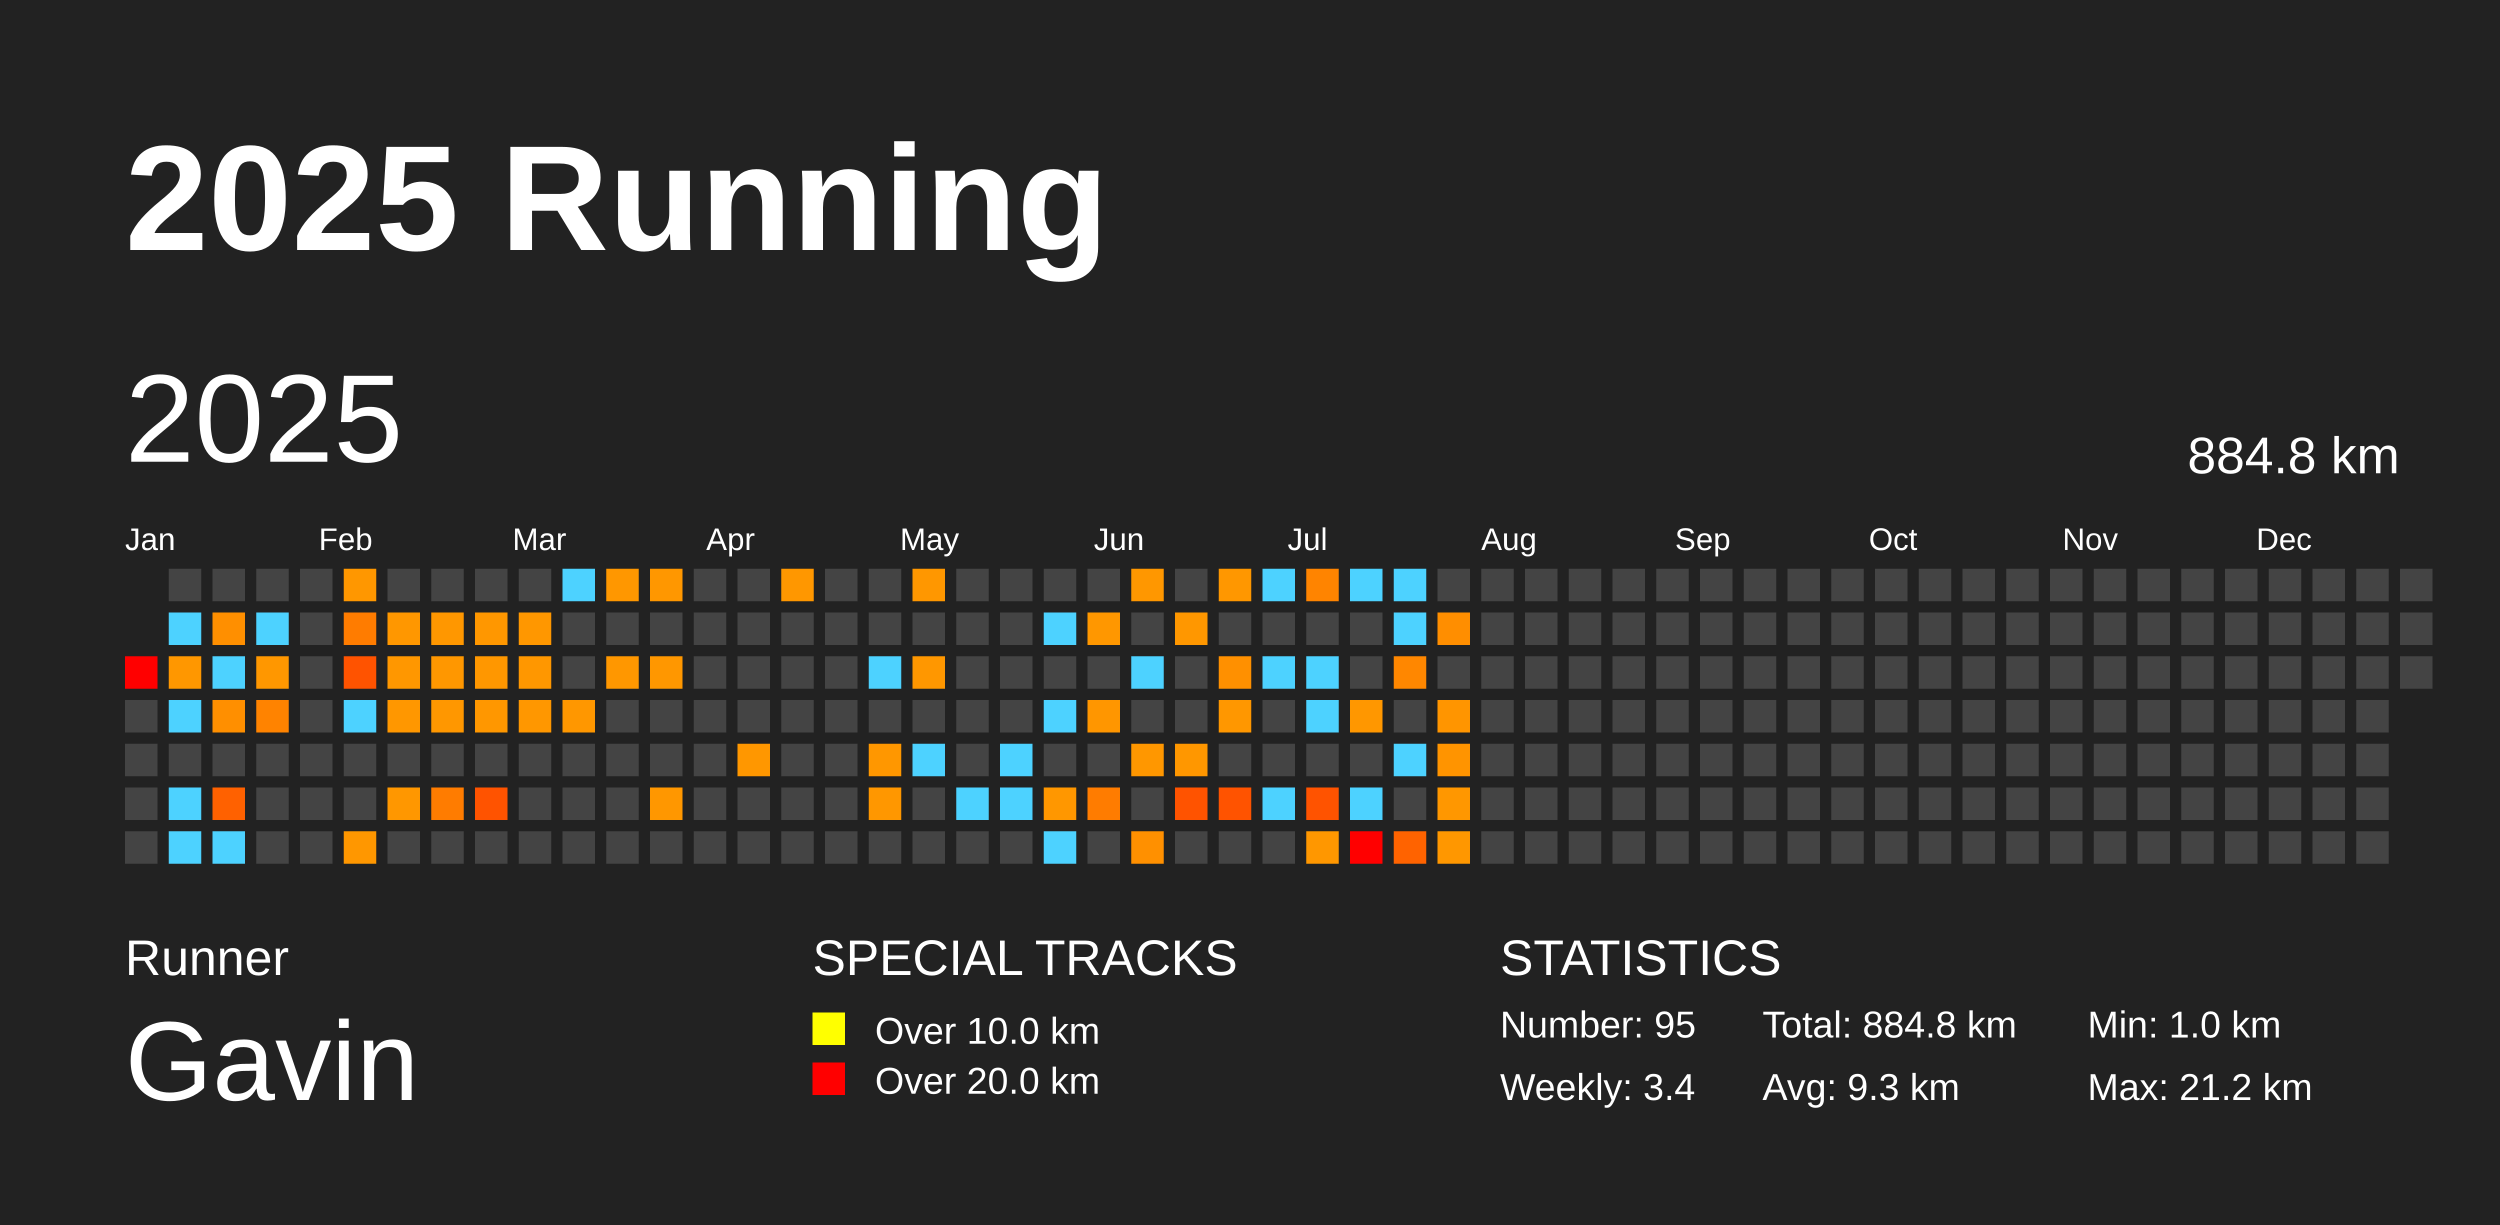
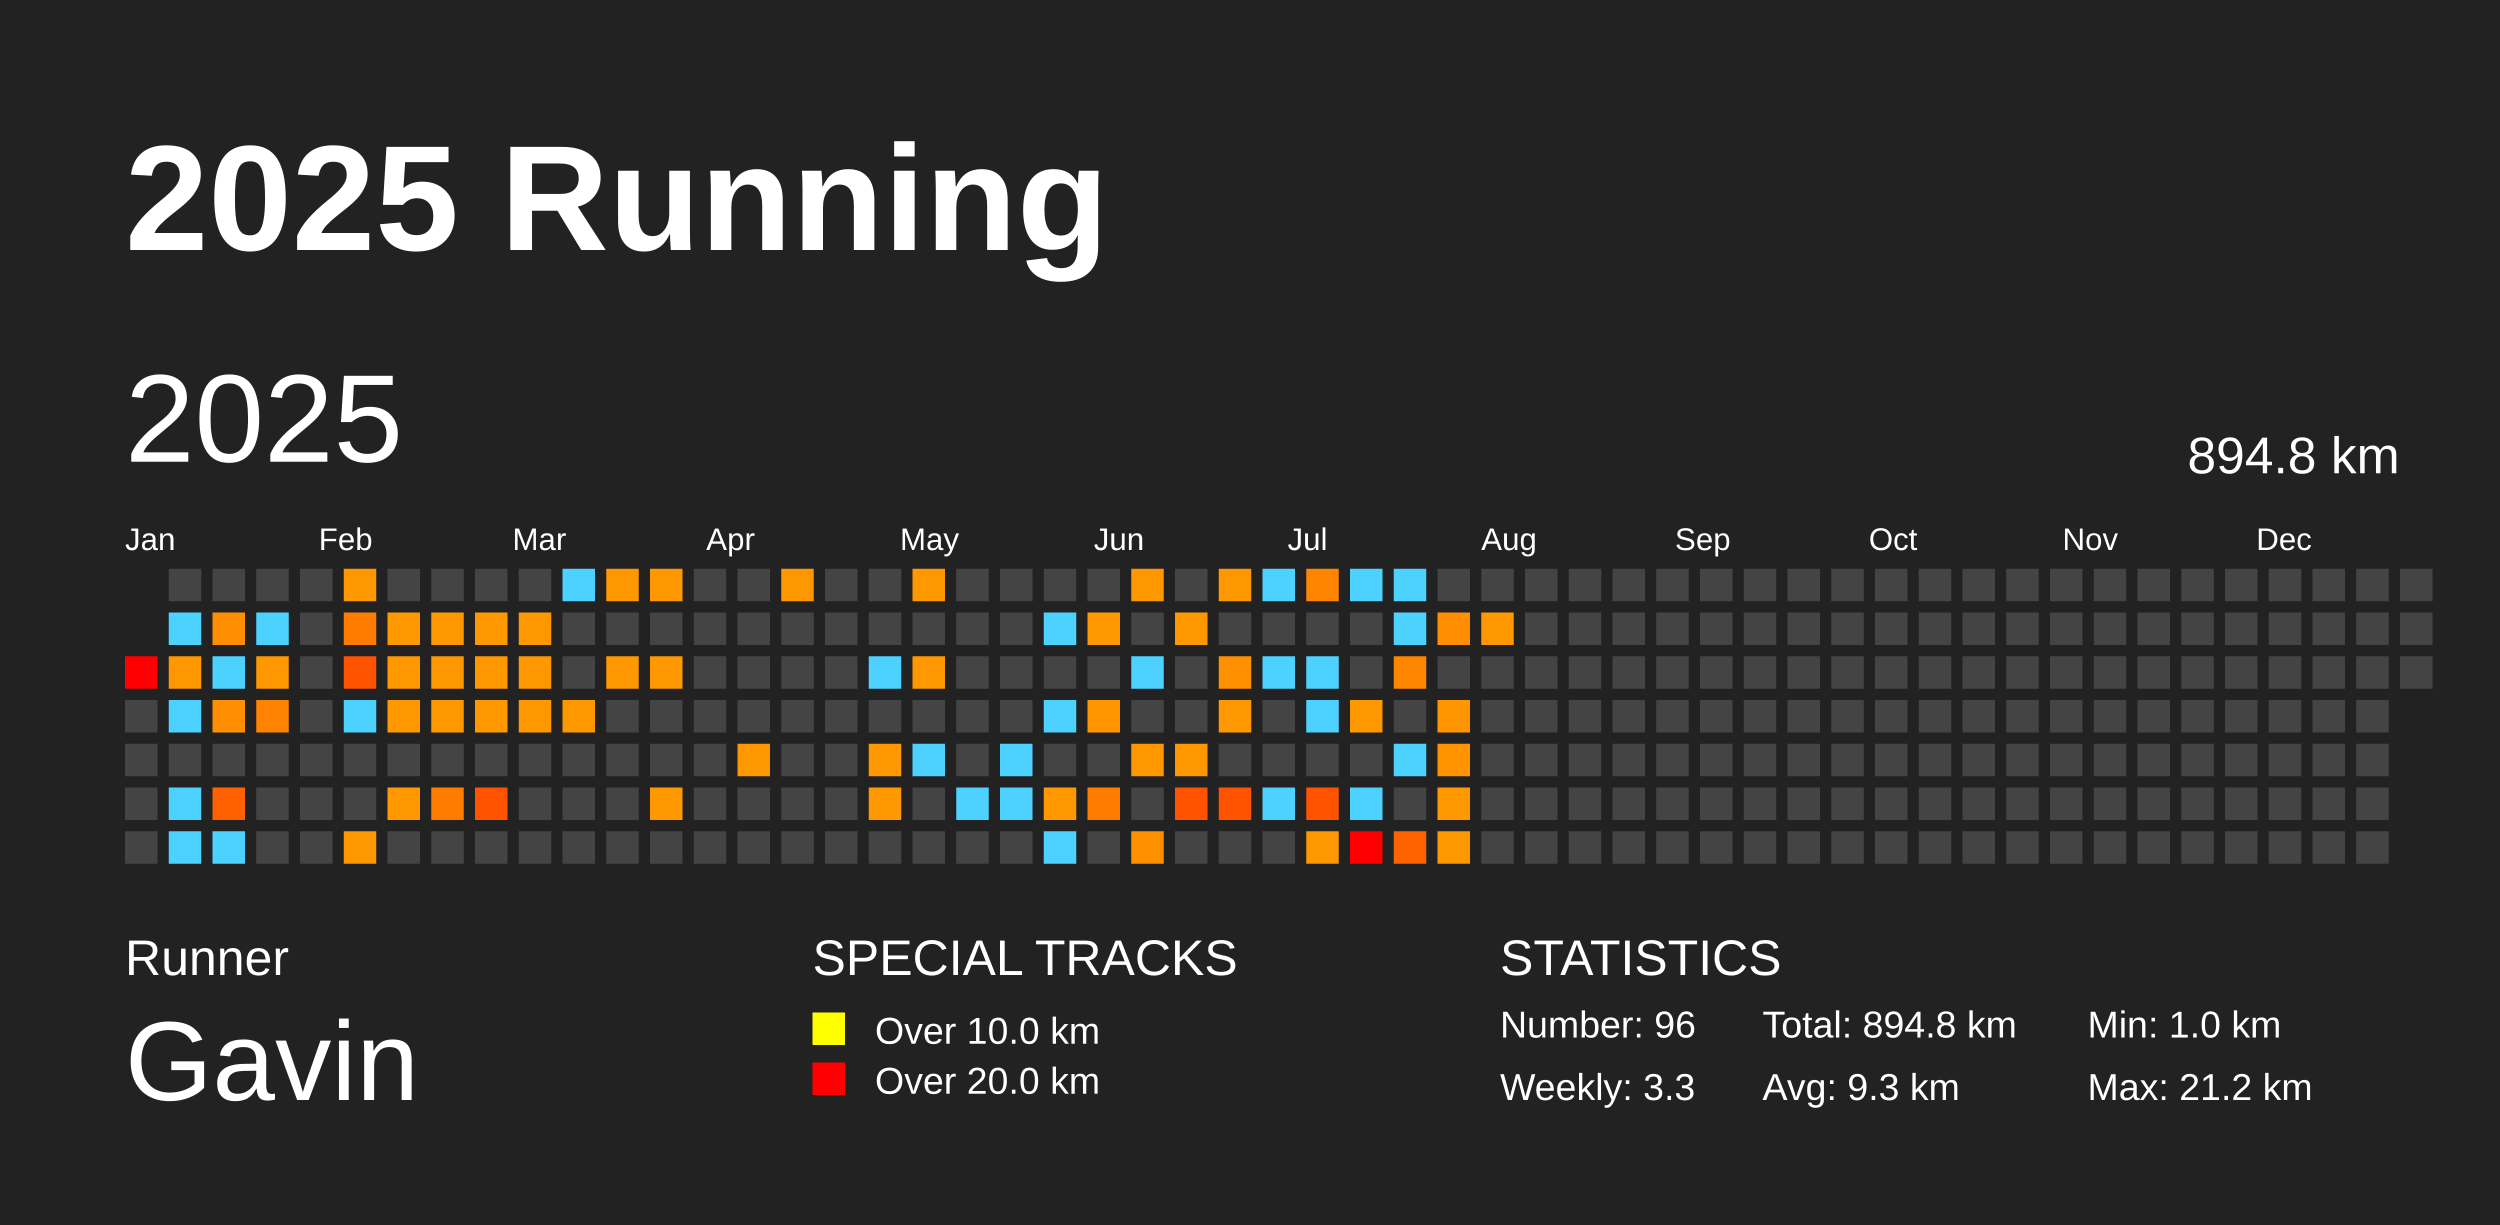
<svg xmlns="http://www.w3.org/2000/svg" baseProfile="full" height="98mm" version="1.1" viewBox="0,0,200,98" width="200mm">
  <defs />
  <rect fill="#222222" height="98" width="200" x="0" y="0" />
  <text fill="#FFFFFF" style="font-size:12px; font-family:Arial; font-weight:bold;" x="10" y="20">2025 Running</text>
  <text fill="#FFFFFF" style="font-size:4px; font-family:Arial" x="10" y="78">Runner</text>
  <text fill="#FFFFFF" style="font-size:9px; font-family:Arial" x="10" y="88">Gavin</text>
  <text fill="#FFFFFF" style="font-size:4px; font-family:Arial" x="65" y="78">SPECIAL TRACKS</text>
  <rect fill="yellow" height="2.6" width="2.6" x="65" y="81" />
  <text fill="#FFFFFF" style="font-size:3px; font-family:Arial" x="70" y="83.5">Over 10.0 km</text>
  <rect fill="red" height="2.6" width="2.6" x="65" y="85" />
  <text fill="#FFFFFF" style="font-size:3px; font-family:Arial" x="70" y="87.5">Over 20.0 km</text>
  <text fill="#FFFFFF" style="font-size:4px; font-family:Arial" x="120" y="78">STATISTICS</text>
-   <text fill="#FFFFFF" style="font-size:3px; font-family:Arial" x="120" y="83">Number: 95</text>
-   <text fill="#FFFFFF" style="font-size:3px; font-family:Arial" x="120" y="88">Weekly: 3.4</text>
-   <text fill="#FFFFFF" style="font-size:3px; font-family:Arial" x="141" y="83">Total: 884.8 km</text>
+   <text fill="#FFFFFF" style="font-size:3px; font-family:Arial" x="120" y="83">Number: 96</text>
+   <text fill="#FFFFFF" style="font-size:3px; font-family:Arial" x="120" y="88">Weekly: 3.3</text>
+   <text fill="#FFFFFF" style="font-size:3px; font-family:Arial" x="141" y="83">Total: 894.8 km</text>
  <text fill="#FFFFFF" style="font-size:3px; font-family:Arial" x="141" y="88">Avg: 9.3 km</text>
  <text fill="#FFFFFF" style="font-size:3px; font-family:Arial" x="167" y="83">Min: 1.0 km</text>
  <text fill="#FFFFFF" style="font-size:3px; font-family:Arial" x="167" y="88">Max: 21.2 km</text>
  <text dominant-baseline="hanging" fill="#FFFFFF" style="font-size:10.0px; font-family:Arial;" x="10" y="30">2025</text>
-   <text dominant-baseline="hanging" fill="#FFFFFF" style="font-size:4.125px; font-family:Arial;" x="175" y="35">884.8 km</text>
+   <text dominant-baseline="hanging" fill="#FFFFFF" style="font-size:4.125px; font-family:Arial;" x="175" y="35">894.8 km</text>
  <text fill="#FFFFFF" style="font-size:2.5px; font-family:Arial" x="10.0" y="44">Jan</text>
  <text fill="#FFFFFF" style="font-size:2.5px; font-family:Arial" x="25.5" y="44">Feb</text>
  <text fill="#FFFFFF" style="font-size:2.5px; font-family:Arial" x="41.0" y="44">Mar</text>
  <text fill="#FFFFFF" style="font-size:2.5px; font-family:Arial" x="56.5" y="44">Apr</text>
  <text fill="#FFFFFF" style="font-size:2.5px; font-family:Arial" x="72.0" y="44">May</text>
  <text fill="#FFFFFF" style="font-size:2.5px; font-family:Arial" x="87.5" y="44">Jun</text>
  <text fill="#FFFFFF" style="font-size:2.5px; font-family:Arial" x="103.0" y="44">Jul</text>
  <text fill="#FFFFFF" style="font-size:2.5px; font-family:Arial" x="118.5" y="44">Aug</text>
  <text fill="#FFFFFF" style="font-size:2.5px; font-family:Arial" x="134.0" y="44">Sep</text>
  <text fill="#FFFFFF" style="font-size:2.5px; font-family:Arial" x="149.5" y="44">Oct</text>
  <text fill="#FFFFFF" style="font-size:2.5px; font-family:Arial" x="165.0" y="44">Nov</text>
  <text fill="#FFFFFF" style="font-size:2.5px; font-family:Arial" x="180.5" y="44">Dec</text>
  <rect fill="red" height="2.6" width="2.6" x="10.0" y="52.5" />
  <rect fill="#444444" height="2.6" width="2.6" x="10.0" y="56.0" />
  <rect fill="#444444" height="2.6" width="2.6" x="10.0" y="59.5" />
  <rect fill="#444444" height="2.6" width="2.6" x="10.0" y="63.0" />
  <rect fill="#444444" height="2.6" width="2.6" x="10.0" y="66.5" />
  <rect fill="#444444" height="2.6" width="2.6" x="13.5" y="45.5" />
  <rect fill="#4dd2ff" height="2.6" width="2.6" x="13.5" y="49.0" />
  <rect fill="#ff9700" height="2.6" width="2.6" x="13.5" y="52.5" />
  <rect fill="#4dd2ff" height="2.6" width="2.6" x="13.5" y="56.0" />
  <rect fill="#444444" height="2.6" width="2.6" x="13.5" y="59.5" />
  <rect fill="#4dd2ff" height="2.6" width="2.6" x="13.5" y="63.0" />
  <rect fill="#4dd2ff" height="2.6" width="2.6" x="13.5" y="66.5" />
  <rect fill="#444444" height="2.6" width="2.6" x="17.0" y="45.5" />
  <rect fill="#ff8f00" height="2.6" width="2.6" x="17.0" y="49.0" />
  <rect fill="#4dd2ff" height="2.6" width="2.6" x="17.0" y="52.5" />
  <rect fill="#ff8f00" height="2.6" width="2.6" x="17.0" y="56.0" />
  <rect fill="#444444" height="2.6" width="2.6" x="17.0" y="59.5" />
  <rect fill="#ff6100" height="2.6" width="2.6" x="17.0" y="63.0" />
  <rect fill="#4dd2ff" height="2.6" width="2.6" x="17.0" y="66.5" />
  <rect fill="#444444" height="2.6" width="2.6" x="20.5" y="45.5" />
  <rect fill="#4dd2ff" height="2.6" width="2.6" x="20.5" y="49.0" />
  <rect fill="#ff9700" height="2.6" width="2.6" x="20.5" y="52.5" />
  <rect fill="#ff8300" height="2.6" width="2.6" x="20.5" y="56.0" />
  <rect fill="#444444" height="2.6" width="2.6" x="20.5" y="59.5" />
  <rect fill="#444444" height="2.6" width="2.6" x="20.5" y="63.0" />
  <rect fill="#444444" height="2.6" width="2.6" x="20.5" y="66.5" />
  <rect fill="#444444" height="2.6" width="2.6" x="24.0" y="45.5" />
  <rect fill="#444444" height="2.6" width="2.6" x="24.0" y="49.0" />
  <rect fill="#444444" height="2.6" width="2.6" x="24.0" y="52.5" />
  <rect fill="#444444" height="2.6" width="2.6" x="24.0" y="56.0" />
  <rect fill="#444444" height="2.6" width="2.6" x="24.0" y="59.5" />
  <rect fill="#444444" height="2.6" width="2.6" x="24.0" y="63.0" />
  <rect fill="#444444" height="2.6" width="2.6" x="24.0" y="66.5" />
  <rect fill="#ff9700" height="2.6" width="2.6" x="27.5" y="45.5" />
  <rect fill="#ff7c00" height="2.6" width="2.6" x="27.5" y="49.0" />
  <rect fill="#ff5300" height="2.6" width="2.6" x="27.5" y="52.5" />
  <rect fill="#4dd2ff" height="2.6" width="2.6" x="27.5" y="56.0" />
  <rect fill="#444444" height="2.6" width="2.6" x="27.5" y="59.5" />
  <rect fill="#444444" height="2.6" width="2.6" x="27.5" y="63.0" />
  <rect fill="#ff9700" height="2.6" width="2.6" x="27.5" y="66.5" />
  <rect fill="#444444" height="2.6" width="2.6" x="31.0" y="45.5" />
  <rect fill="#ff9700" height="2.6" width="2.6" x="31.0" y="49.0" />
  <rect fill="#ff9700" height="2.6" width="2.6" x="31.0" y="52.5" />
  <rect fill="#ff9700" height="2.6" width="2.6" x="31.0" y="56.0" />
  <rect fill="#444444" height="2.6" width="2.6" x="31.0" y="59.5" />
  <rect fill="#ff9700" height="2.6" width="2.6" x="31.0" y="63.0" />
  <rect fill="#444444" height="2.6" width="2.6" x="31.0" y="66.5" />
  <rect fill="#444444" height="2.6" width="2.6" x="34.5" y="45.5" />
  <rect fill="#ff9700" height="2.6" width="2.6" x="34.5" y="49.0" />
  <rect fill="#ff9700" height="2.6" width="2.6" x="34.5" y="52.5" />
  <rect fill="#ff9700" height="2.6" width="2.6" x="34.5" y="56.0" />
  <rect fill="#444444" height="2.6" width="2.6" x="34.5" y="59.5" />
  <rect fill="#ff7c00" height="2.6" width="2.6" x="34.5" y="63.0" />
  <rect fill="#444444" height="2.6" width="2.6" x="34.5" y="66.5" />
  <rect fill="#444444" height="2.6" width="2.6" x="38.0" y="45.5" />
  <rect fill="#ff9700" height="2.6" width="2.6" x="38.0" y="49.0" />
  <rect fill="#ff9700" height="2.6" width="2.6" x="38.0" y="52.5" />
  <rect fill="#ff9700" height="2.6" width="2.6" x="38.0" y="56.0" />
  <rect fill="#444444" height="2.6" width="2.6" x="38.0" y="59.5" />
  <rect fill="#ff5300" height="2.6" width="2.6" x="38.0" y="63.0" />
  <rect fill="#444444" height="2.6" width="2.6" x="38.0" y="66.5" />
  <rect fill="#444444" height="2.6" width="2.6" x="41.5" y="45.5" />
  <rect fill="#ff9700" height="2.6" width="2.6" x="41.5" y="49.0" />
  <rect fill="#ff9700" height="2.6" width="2.6" x="41.5" y="52.5" />
  <rect fill="#ff9700" height="2.6" width="2.6" x="41.5" y="56.0" />
  <rect fill="#444444" height="2.6" width="2.6" x="41.5" y="59.5" />
  <rect fill="#444444" height="2.6" width="2.6" x="41.5" y="63.0" />
  <rect fill="#444444" height="2.6" width="2.6" x="41.5" y="66.5" />
  <rect fill="#4dd2ff" height="2.6" width="2.6" x="45.0" y="45.5" />
  <rect fill="#444444" height="2.6" width="2.6" x="45.0" y="49.0" />
  <rect fill="#444444" height="2.6" width="2.6" x="45.0" y="52.5" />
  <rect fill="#ff9700" height="2.6" width="2.6" x="45.0" y="56.0" />
  <rect fill="#444444" height="2.6" width="2.6" x="45.0" y="59.5" />
  <rect fill="#444444" height="2.6" width="2.6" x="45.0" y="63.0" />
  <rect fill="#444444" height="2.6" width="2.6" x="45.0" y="66.5" />
  <rect fill="#ff9700" height="2.6" width="2.6" x="48.5" y="45.5" />
  <rect fill="#444444" height="2.6" width="2.6" x="48.5" y="49.0" />
  <rect fill="#ff9700" height="2.6" width="2.6" x="48.5" y="52.5" />
  <rect fill="#444444" height="2.6" width="2.6" x="48.5" y="56.0" />
  <rect fill="#444444" height="2.6" width="2.6" x="48.5" y="59.5" />
  <rect fill="#444444" height="2.6" width="2.6" x="48.5" y="63.0" />
  <rect fill="#444444" height="2.6" width="2.6" x="48.5" y="66.5" />
  <rect fill="#ff9700" height="2.6" width="2.6" x="52.0" y="45.5" />
  <rect fill="#444444" height="2.6" width="2.6" x="52.0" y="49.0" />
  <rect fill="#ff9700" height="2.6" width="2.6" x="52.0" y="52.5" />
  <rect fill="#444444" height="2.6" width="2.6" x="52.0" y="56.0" />
  <rect fill="#444444" height="2.6" width="2.6" x="52.0" y="59.5" />
  <rect fill="#ff9700" height="2.6" width="2.6" x="52.0" y="63.0" />
  <rect fill="#444444" height="2.6" width="2.6" x="52.0" y="66.5" />
  <rect fill="#444444" height="2.6" width="2.6" x="55.5" y="45.5" />
  <rect fill="#444444" height="2.6" width="2.6" x="55.5" y="49.0" />
  <rect fill="#444444" height="2.6" width="2.6" x="55.5" y="52.5" />
  <rect fill="#444444" height="2.6" width="2.6" x="55.5" y="56.0" />
  <rect fill="#444444" height="2.6" width="2.6" x="55.5" y="59.5" />
  <rect fill="#444444" height="2.6" width="2.6" x="55.5" y="63.0" />
  <rect fill="#444444" height="2.6" width="2.6" x="55.5" y="66.5" />
  <rect fill="#444444" height="2.6" width="2.6" x="59.0" y="45.5" />
  <rect fill="#444444" height="2.6" width="2.6" x="59.0" y="49.0" />
  <rect fill="#444444" height="2.6" width="2.6" x="59.0" y="52.5" />
  <rect fill="#444444" height="2.6" width="2.6" x="59.0" y="56.0" />
  <rect fill="#ff9700" height="2.6" width="2.6" x="59.0" y="59.5" />
  <rect fill="#444444" height="2.6" width="2.6" x="59.0" y="63.0" />
  <rect fill="#444444" height="2.6" width="2.6" x="59.0" y="66.5" />
  <rect fill="#ff9700" height="2.6" width="2.6" x="62.5" y="45.5" />
  <rect fill="#444444" height="2.6" width="2.6" x="62.5" y="49.0" />
  <rect fill="#444444" height="2.6" width="2.6" x="62.5" y="52.5" />
  <rect fill="#444444" height="2.6" width="2.6" x="62.5" y="56.0" />
  <rect fill="#444444" height="2.6" width="2.6" x="62.5" y="59.5" />
  <rect fill="#444444" height="2.6" width="2.6" x="62.5" y="63.0" />
  <rect fill="#444444" height="2.6" width="2.6" x="62.5" y="66.5" />
  <rect fill="#444444" height="2.6" width="2.6" x="66.0" y="45.5" />
  <rect fill="#444444" height="2.6" width="2.6" x="66.0" y="49.0" />
  <rect fill="#444444" height="2.6" width="2.6" x="66.0" y="52.5" />
  <rect fill="#444444" height="2.6" width="2.6" x="66.0" y="56.0" />
  <rect fill="#444444" height="2.6" width="2.6" x="66.0" y="59.5" />
  <rect fill="#444444" height="2.6" width="2.6" x="66.0" y="63.0" />
  <rect fill="#444444" height="2.6" width="2.6" x="66.0" y="66.5" />
  <rect fill="#444444" height="2.6" width="2.6" x="69.5" y="45.5" />
  <rect fill="#444444" height="2.6" width="2.6" x="69.5" y="49.0" />
  <rect fill="#4dd2ff" height="2.6" width="2.6" x="69.5" y="52.5" />
  <rect fill="#444444" height="2.6" width="2.6" x="69.5" y="56.0" />
  <rect fill="#ff9700" height="2.6" width="2.6" x="69.5" y="59.5" />
  <rect fill="#ff9700" height="2.6" width="2.6" x="69.5" y="63.0" />
  <rect fill="#444444" height="2.6" width="2.6" x="69.5" y="66.5" />
  <rect fill="#ff9700" height="2.6" width="2.6" x="73.0" y="45.5" />
  <rect fill="#444444" height="2.6" width="2.6" x="73.0" y="49.0" />
  <rect fill="#ff9700" height="2.6" width="2.6" x="73.0" y="52.5" />
  <rect fill="#444444" height="2.6" width="2.6" x="73.0" y="56.0" />
  <rect fill="#4dd2ff" height="2.6" width="2.6" x="73.0" y="59.5" />
  <rect fill="#444444" height="2.6" width="2.6" x="73.0" y="63.0" />
  <rect fill="#444444" height="2.6" width="2.6" x="73.0" y="66.5" />
  <rect fill="#444444" height="2.6" width="2.6" x="76.5" y="45.5" />
  <rect fill="#444444" height="2.6" width="2.6" x="76.5" y="49.0" />
  <rect fill="#444444" height="2.6" width="2.6" x="76.5" y="52.5" />
  <rect fill="#444444" height="2.6" width="2.6" x="76.5" y="56.0" />
  <rect fill="#444444" height="2.6" width="2.6" x="76.5" y="59.5" />
  <rect fill="#4dd2ff" height="2.6" width="2.6" x="76.5" y="63.0" />
  <rect fill="#444444" height="2.6" width="2.6" x="76.5" y="66.5" />
  <rect fill="#444444" height="2.6" width="2.6" x="80.0" y="45.5" />
  <rect fill="#444444" height="2.6" width="2.6" x="80.0" y="49.0" />
  <rect fill="#444444" height="2.6" width="2.6" x="80.0" y="52.5" />
  <rect fill="#444444" height="2.6" width="2.6" x="80.0" y="56.0" />
  <rect fill="#4dd2ff" height="2.6" width="2.6" x="80.0" y="59.5" />
  <rect fill="#4dd2ff" height="2.6" width="2.6" x="80.0" y="63.0" />
  <rect fill="#444444" height="2.6" width="2.6" x="80.0" y="66.5" />
  <rect fill="#444444" height="2.6" width="2.6" x="83.5" y="45.5" />
  <rect fill="#4dd2ff" height="2.6" width="2.6" x="83.5" y="49.0" />
  <rect fill="#444444" height="2.6" width="2.6" x="83.5" y="52.5" />
  <rect fill="#4dd2ff" height="2.6" width="2.6" x="83.5" y="56.0" />
  <rect fill="#444444" height="2.6" width="2.6" x="83.5" y="59.5" />
  <rect fill="#ff9700" height="2.6" width="2.6" x="83.5" y="63.0" />
  <rect fill="#4dd2ff" height="2.6" width="2.6" x="83.5" y="66.5" />
  <rect fill="#444444" height="2.6" width="2.6" x="87.0" y="45.5" />
  <rect fill="#ff9700" height="2.6" width="2.6" x="87.0" y="49.0" />
  <rect fill="#444444" height="2.6" width="2.6" x="87.0" y="52.5" />
  <rect fill="#ff9600" height="2.6" width="2.6" x="87.0" y="56.0" />
  <rect fill="#444444" height="2.6" width="2.6" x="87.0" y="59.5" />
  <rect fill="#ff7c00" height="2.6" width="2.6" x="87.0" y="63.0" />
  <rect fill="#444444" height="2.6" width="2.6" x="87.0" y="66.5" />
  <rect fill="#ff9700" height="2.6" width="2.6" x="90.5" y="45.5" />
  <rect fill="#444444" height="2.6" width="2.6" x="90.5" y="49.0" />
  <rect fill="#4dd2ff" height="2.6" width="2.6" x="90.5" y="52.5" />
  <rect fill="#444444" height="2.6" width="2.6" x="90.5" y="56.0" />
  <rect fill="#ff9700" height="2.6" width="2.6" x="90.5" y="59.5" />
  <rect fill="#444444" height="2.6" width="2.6" x="90.5" y="63.0" />
  <rect fill="#ff9000" height="2.6" width="2.6" x="90.5" y="66.5" />
  <rect fill="#444444" height="2.6" width="2.6" x="94.0" y="45.5" />
  <rect fill="#ff9700" height="2.6" width="2.6" x="94.0" y="49.0" />
  <rect fill="#444444" height="2.6" width="2.6" x="94.0" y="52.5" />
  <rect fill="#444444" height="2.6" width="2.6" x="94.0" y="56.0" />
  <rect fill="#ff9700" height="2.6" width="2.6" x="94.0" y="59.5" />
  <rect fill="#ff5300" height="2.6" width="2.6" x="94.0" y="63.0" />
  <rect fill="#444444" height="2.6" width="2.6" x="94.0" y="66.5" />
  <rect fill="#ff9700" height="2.6" width="2.6" x="97.5" y="45.5" />
  <rect fill="#444444" height="2.6" width="2.6" x="97.5" y="49.0" />
  <rect fill="#ff9000" height="2.6" width="2.6" x="97.5" y="52.5" />
  <rect fill="#ff9700" height="2.6" width="2.6" x="97.5" y="56.0" />
  <rect fill="#444444" height="2.6" width="2.6" x="97.5" y="59.5" />
  <rect fill="#ff5300" height="2.6" width="2.6" x="97.5" y="63.0" />
  <rect fill="#444444" height="2.6" width="2.6" x="97.5" y="66.5" />
  <rect fill="#4dd2ff" height="2.6" width="2.6" x="101.0" y="45.5" />
  <rect fill="#444444" height="2.6" width="2.6" x="101.0" y="49.0" />
  <rect fill="#4dd2ff" height="2.6" width="2.6" x="101.0" y="52.5" />
  <rect fill="#444444" height="2.6" width="2.6" x="101.0" y="56.0" />
  <rect fill="#444444" height="2.6" width="2.6" x="101.0" y="59.5" />
  <rect fill="#4dd2ff" height="2.6" width="2.6" x="101.0" y="63.0" />
  <rect fill="#444444" height="2.6" width="2.6" x="101.0" y="66.5" />
  <rect fill="#ff8400" height="2.6" width="2.6" x="104.5" y="45.5" />
  <rect fill="#444444" height="2.6" width="2.6" x="104.5" y="49.0" />
  <rect fill="#4dd2ff" height="2.6" width="2.6" x="104.5" y="52.5" />
  <rect fill="#4dd2ff" height="2.6" width="2.6" x="104.5" y="56.0" />
  <rect fill="#444444" height="2.6" width="2.6" x="104.5" y="59.5" />
  <rect fill="#ff5300" height="2.6" width="2.6" x="104.5" y="63.0" />
  <rect fill="#ff9700" height="2.6" width="2.6" x="104.5" y="66.5" />
  <rect fill="#4dd2ff" height="2.6" width="2.6" x="108.0" y="45.5" />
  <rect fill="#444444" height="2.6" width="2.6" x="108.0" y="49.0" />
  <rect fill="#444444" height="2.6" width="2.6" x="108.0" y="52.5" />
  <rect fill="#ff9700" height="2.6" width="2.6" x="108.0" y="56.0" />
  <rect fill="#444444" height="2.6" width="2.6" x="108.0" y="59.5" />
  <rect fill="#4dd2ff" height="2.6" width="2.6" x="108.0" y="63.0" />
  <rect fill="red" height="2.6" width="2.6" x="108.0" y="66.5" />
  <rect fill="#4dd2ff" height="2.6" width="2.6" x="111.5" y="45.5" />
  <rect fill="#4dd2ff" height="2.6" width="2.6" x="111.5" y="49.0" />
  <rect fill="#ff8700" height="2.6" width="2.6" x="111.5" y="52.5" />
  <rect fill="#444444" height="2.6" width="2.6" x="111.5" y="56.0" />
  <rect fill="#4dd2ff" height="2.6" width="2.6" x="111.5" y="59.5" />
  <rect fill="#444444" height="2.6" width="2.6" x="111.5" y="63.0" />
  <rect fill="#ff6300" height="2.6" width="2.6" x="111.5" y="66.5" />
  <rect fill="#444444" height="2.6" width="2.6" x="115.0" y="45.5" />
  <rect fill="#ff8e00" height="2.6" width="2.6" x="115.0" y="49.0" />
  <rect fill="#444444" height="2.6" width="2.6" x="115.0" y="52.5" />
  <rect fill="#ff9500" height="2.6" width="2.6" x="115.0" y="56.0" />
  <rect fill="#ff9400" height="2.6" width="2.6" x="115.0" y="59.5" />
  <rect fill="#ff9700" height="2.6" width="2.6" x="115.0" y="63.0" />
  <rect fill="#ff9700" height="2.6" width="2.6" x="115.0" y="66.5" />
  <rect fill="#444444" height="2.6" width="2.6" x="118.5" y="45.5" />
-   <rect fill="#444444" height="2.6" width="2.6" x="118.5" y="49.0" />
+   <rect fill="#ff9700" height="2.6" width="2.6" x="118.5" y="49.0" />
  <rect fill="#444444" height="2.6" width="2.6" x="118.5" y="52.5" />
  <rect fill="#444444" height="2.6" width="2.6" x="118.5" y="56.0" />
  <rect fill="#444444" height="2.6" width="2.6" x="118.5" y="59.5" />
  <rect fill="#444444" height="2.6" width="2.6" x="118.5" y="63.0" />
  <rect fill="#444444" height="2.6" width="2.6" x="118.5" y="66.5" />
  <rect fill="#444444" height="2.6" width="2.6" x="122.0" y="45.5" />
  <rect fill="#444444" height="2.6" width="2.6" x="122.0" y="49.0" />
  <rect fill="#444444" height="2.6" width="2.6" x="122.0" y="52.5" />
  <rect fill="#444444" height="2.6" width="2.6" x="122.0" y="56.0" />
  <rect fill="#444444" height="2.6" width="2.6" x="122.0" y="59.5" />
  <rect fill="#444444" height="2.6" width="2.6" x="122.0" y="63.0" />
  <rect fill="#444444" height="2.6" width="2.6" x="122.0" y="66.5" />
  <rect fill="#444444" height="2.6" width="2.6" x="125.5" y="45.5" />
  <rect fill="#444444" height="2.6" width="2.6" x="125.5" y="49.0" />
  <rect fill="#444444" height="2.6" width="2.6" x="125.5" y="52.5" />
  <rect fill="#444444" height="2.6" width="2.6" x="125.5" y="56.0" />
  <rect fill="#444444" height="2.6" width="2.6" x="125.5" y="59.5" />
  <rect fill="#444444" height="2.6" width="2.6" x="125.5" y="63.0" />
  <rect fill="#444444" height="2.6" width="2.6" x="125.5" y="66.5" />
  <rect fill="#444444" height="2.6" width="2.6" x="129.0" y="45.5" />
  <rect fill="#444444" height="2.6" width="2.6" x="129.0" y="49.0" />
  <rect fill="#444444" height="2.6" width="2.6" x="129.0" y="52.5" />
  <rect fill="#444444" height="2.6" width="2.6" x="129.0" y="56.0" />
  <rect fill="#444444" height="2.6" width="2.6" x="129.0" y="59.5" />
  <rect fill="#444444" height="2.6" width="2.6" x="129.0" y="63.0" />
  <rect fill="#444444" height="2.6" width="2.6" x="129.0" y="66.5" />
  <rect fill="#444444" height="2.6" width="2.6" x="132.5" y="45.5" />
  <rect fill="#444444" height="2.6" width="2.6" x="132.5" y="49.0" />
  <rect fill="#444444" height="2.6" width="2.6" x="132.5" y="52.5" />
  <rect fill="#444444" height="2.6" width="2.6" x="132.5" y="56.0" />
  <rect fill="#444444" height="2.6" width="2.6" x="132.5" y="59.5" />
  <rect fill="#444444" height="2.6" width="2.6" x="132.5" y="63.0" />
  <rect fill="#444444" height="2.6" width="2.6" x="132.5" y="66.5" />
  <rect fill="#444444" height="2.6" width="2.6" x="136.0" y="45.5" />
  <rect fill="#444444" height="2.6" width="2.6" x="136.0" y="49.0" />
  <rect fill="#444444" height="2.6" width="2.6" x="136.0" y="52.5" />
  <rect fill="#444444" height="2.6" width="2.6" x="136.0" y="56.0" />
  <rect fill="#444444" height="2.6" width="2.6" x="136.0" y="59.5" />
  <rect fill="#444444" height="2.6" width="2.6" x="136.0" y="63.0" />
  <rect fill="#444444" height="2.6" width="2.6" x="136.0" y="66.5" />
  <rect fill="#444444" height="2.6" width="2.6" x="139.5" y="45.5" />
  <rect fill="#444444" height="2.6" width="2.6" x="139.5" y="49.0" />
  <rect fill="#444444" height="2.6" width="2.6" x="139.5" y="52.5" />
  <rect fill="#444444" height="2.6" width="2.6" x="139.5" y="56.0" />
  <rect fill="#444444" height="2.6" width="2.6" x="139.5" y="59.5" />
  <rect fill="#444444" height="2.6" width="2.6" x="139.5" y="63.0" />
  <rect fill="#444444" height="2.6" width="2.6" x="139.5" y="66.5" />
  <rect fill="#444444" height="2.6" width="2.6" x="143.0" y="45.5" />
  <rect fill="#444444" height="2.6" width="2.6" x="143.0" y="49.0" />
  <rect fill="#444444" height="2.6" width="2.6" x="143.0" y="52.5" />
  <rect fill="#444444" height="2.6" width="2.6" x="143.0" y="56.0" />
  <rect fill="#444444" height="2.6" width="2.6" x="143.0" y="59.5" />
  <rect fill="#444444" height="2.6" width="2.6" x="143.0" y="63.0" />
  <rect fill="#444444" height="2.6" width="2.6" x="143.0" y="66.5" />
  <rect fill="#444444" height="2.6" width="2.6" x="146.5" y="45.5" />
  <rect fill="#444444" height="2.6" width="2.6" x="146.5" y="49.0" />
  <rect fill="#444444" height="2.6" width="2.6" x="146.5" y="52.5" />
  <rect fill="#444444" height="2.6" width="2.6" x="146.5" y="56.0" />
  <rect fill="#444444" height="2.6" width="2.6" x="146.5" y="59.5" />
  <rect fill="#444444" height="2.6" width="2.6" x="146.5" y="63.0" />
  <rect fill="#444444" height="2.6" width="2.6" x="146.5" y="66.5" />
  <rect fill="#444444" height="2.6" width="2.6" x="150.0" y="45.5" />
  <rect fill="#444444" height="2.6" width="2.6" x="150.0" y="49.0" />
  <rect fill="#444444" height="2.6" width="2.6" x="150.0" y="52.5" />
  <rect fill="#444444" height="2.6" width="2.6" x="150.0" y="56.0" />
  <rect fill="#444444" height="2.6" width="2.6" x="150.0" y="59.5" />
  <rect fill="#444444" height="2.6" width="2.6" x="150.0" y="63.0" />
  <rect fill="#444444" height="2.6" width="2.6" x="150.0" y="66.5" />
  <rect fill="#444444" height="2.6" width="2.6" x="153.5" y="45.5" />
  <rect fill="#444444" height="2.6" width="2.6" x="153.5" y="49.0" />
  <rect fill="#444444" height="2.6" width="2.6" x="153.5" y="52.5" />
  <rect fill="#444444" height="2.6" width="2.6" x="153.5" y="56.0" />
  <rect fill="#444444" height="2.6" width="2.6" x="153.5" y="59.5" />
  <rect fill="#444444" height="2.6" width="2.6" x="153.5" y="63.0" />
  <rect fill="#444444" height="2.6" width="2.6" x="153.5" y="66.5" />
  <rect fill="#444444" height="2.6" width="2.6" x="157.0" y="45.5" />
  <rect fill="#444444" height="2.6" width="2.6" x="157.0" y="49.0" />
  <rect fill="#444444" height="2.6" width="2.6" x="157.0" y="52.5" />
  <rect fill="#444444" height="2.6" width="2.6" x="157.0" y="56.0" />
  <rect fill="#444444" height="2.6" width="2.6" x="157.0" y="59.5" />
  <rect fill="#444444" height="2.6" width="2.6" x="157.0" y="63.0" />
  <rect fill="#444444" height="2.6" width="2.6" x="157.0" y="66.5" />
  <rect fill="#444444" height="2.6" width="2.6" x="160.5" y="45.5" />
  <rect fill="#444444" height="2.6" width="2.6" x="160.5" y="49.0" />
  <rect fill="#444444" height="2.6" width="2.6" x="160.5" y="52.5" />
  <rect fill="#444444" height="2.6" width="2.6" x="160.5" y="56.0" />
  <rect fill="#444444" height="2.6" width="2.6" x="160.5" y="59.5" />
  <rect fill="#444444" height="2.6" width="2.6" x="160.5" y="63.0" />
  <rect fill="#444444" height="2.6" width="2.6" x="160.5" y="66.5" />
  <rect fill="#444444" height="2.6" width="2.6" x="164.0" y="45.5" />
  <rect fill="#444444" height="2.6" width="2.6" x="164.0" y="49.0" />
  <rect fill="#444444" height="2.6" width="2.6" x="164.0" y="52.5" />
  <rect fill="#444444" height="2.6" width="2.6" x="164.0" y="56.0" />
  <rect fill="#444444" height="2.6" width="2.6" x="164.0" y="59.5" />
  <rect fill="#444444" height="2.6" width="2.6" x="164.0" y="63.0" />
  <rect fill="#444444" height="2.6" width="2.6" x="164.0" y="66.5" />
  <rect fill="#444444" height="2.6" width="2.6" x="167.5" y="45.5" />
  <rect fill="#444444" height="2.6" width="2.6" x="167.5" y="49.0" />
  <rect fill="#444444" height="2.6" width="2.6" x="167.5" y="52.5" />
  <rect fill="#444444" height="2.6" width="2.6" x="167.5" y="56.0" />
  <rect fill="#444444" height="2.6" width="2.6" x="167.5" y="59.5" />
  <rect fill="#444444" height="2.6" width="2.6" x="167.5" y="63.0" />
  <rect fill="#444444" height="2.6" width="2.6" x="167.5" y="66.5" />
  <rect fill="#444444" height="2.6" width="2.6" x="171.0" y="45.5" />
  <rect fill="#444444" height="2.6" width="2.6" x="171.0" y="49.0" />
  <rect fill="#444444" height="2.6" width="2.6" x="171.0" y="52.5" />
  <rect fill="#444444" height="2.6" width="2.6" x="171.0" y="56.0" />
  <rect fill="#444444" height="2.6" width="2.6" x="171.0" y="59.5" />
  <rect fill="#444444" height="2.6" width="2.6" x="171.0" y="63.0" />
  <rect fill="#444444" height="2.6" width="2.6" x="171.0" y="66.5" />
  <rect fill="#444444" height="2.6" width="2.6" x="174.5" y="45.5" />
  <rect fill="#444444" height="2.6" width="2.6" x="174.5" y="49.0" />
  <rect fill="#444444" height="2.6" width="2.6" x="174.5" y="52.5" />
  <rect fill="#444444" height="2.6" width="2.6" x="174.5" y="56.0" />
  <rect fill="#444444" height="2.6" width="2.6" x="174.5" y="59.5" />
  <rect fill="#444444" height="2.6" width="2.6" x="174.5" y="63.0" />
  <rect fill="#444444" height="2.6" width="2.6" x="174.5" y="66.5" />
  <rect fill="#444444" height="2.6" width="2.6" x="178.0" y="45.5" />
  <rect fill="#444444" height="2.6" width="2.6" x="178.0" y="49.0" />
  <rect fill="#444444" height="2.6" width="2.6" x="178.0" y="52.5" />
  <rect fill="#444444" height="2.6" width="2.6" x="178.0" y="56.0" />
  <rect fill="#444444" height="2.6" width="2.6" x="178.0" y="59.5" />
  <rect fill="#444444" height="2.6" width="2.6" x="178.0" y="63.0" />
  <rect fill="#444444" height="2.6" width="2.6" x="178.0" y="66.5" />
  <rect fill="#444444" height="2.6" width="2.6" x="181.5" y="45.5" />
  <rect fill="#444444" height="2.6" width="2.6" x="181.5" y="49.0" />
  <rect fill="#444444" height="2.6" width="2.6" x="181.5" y="52.5" />
  <rect fill="#444444" height="2.6" width="2.6" x="181.5" y="56.0" />
  <rect fill="#444444" height="2.6" width="2.6" x="181.5" y="59.5" />
  <rect fill="#444444" height="2.6" width="2.6" x="181.5" y="63.0" />
  <rect fill="#444444" height="2.6" width="2.6" x="181.5" y="66.5" />
  <rect fill="#444444" height="2.6" width="2.6" x="185.0" y="45.5" />
  <rect fill="#444444" height="2.6" width="2.6" x="185.0" y="49.0" />
  <rect fill="#444444" height="2.6" width="2.6" x="185.0" y="52.5" />
  <rect fill="#444444" height="2.6" width="2.6" x="185.0" y="56.0" />
  <rect fill="#444444" height="2.6" width="2.6" x="185.0" y="59.5" />
  <rect fill="#444444" height="2.6" width="2.6" x="185.0" y="63.0" />
  <rect fill="#444444" height="2.6" width="2.6" x="185.0" y="66.5" />
  <rect fill="#444444" height="2.6" width="2.6" x="188.5" y="45.5" />
  <rect fill="#444444" height="2.6" width="2.6" x="188.5" y="49.0" />
  <rect fill="#444444" height="2.6" width="2.6" x="188.5" y="52.5" />
  <rect fill="#444444" height="2.6" width="2.6" x="188.5" y="56.0" />
  <rect fill="#444444" height="2.6" width="2.6" x="188.5" y="59.5" />
  <rect fill="#444444" height="2.6" width="2.6" x="188.5" y="63.0" />
  <rect fill="#444444" height="2.6" width="2.6" x="188.5" y="66.5" />
  <rect fill="#444444" height="2.6" width="2.6" x="192.0" y="45.5" />
  <rect fill="#444444" height="2.6" width="2.6" x="192.0" y="49.0" />
  <rect fill="#444444" height="2.6" width="2.6" x="192.0" y="52.5" />
</svg>
